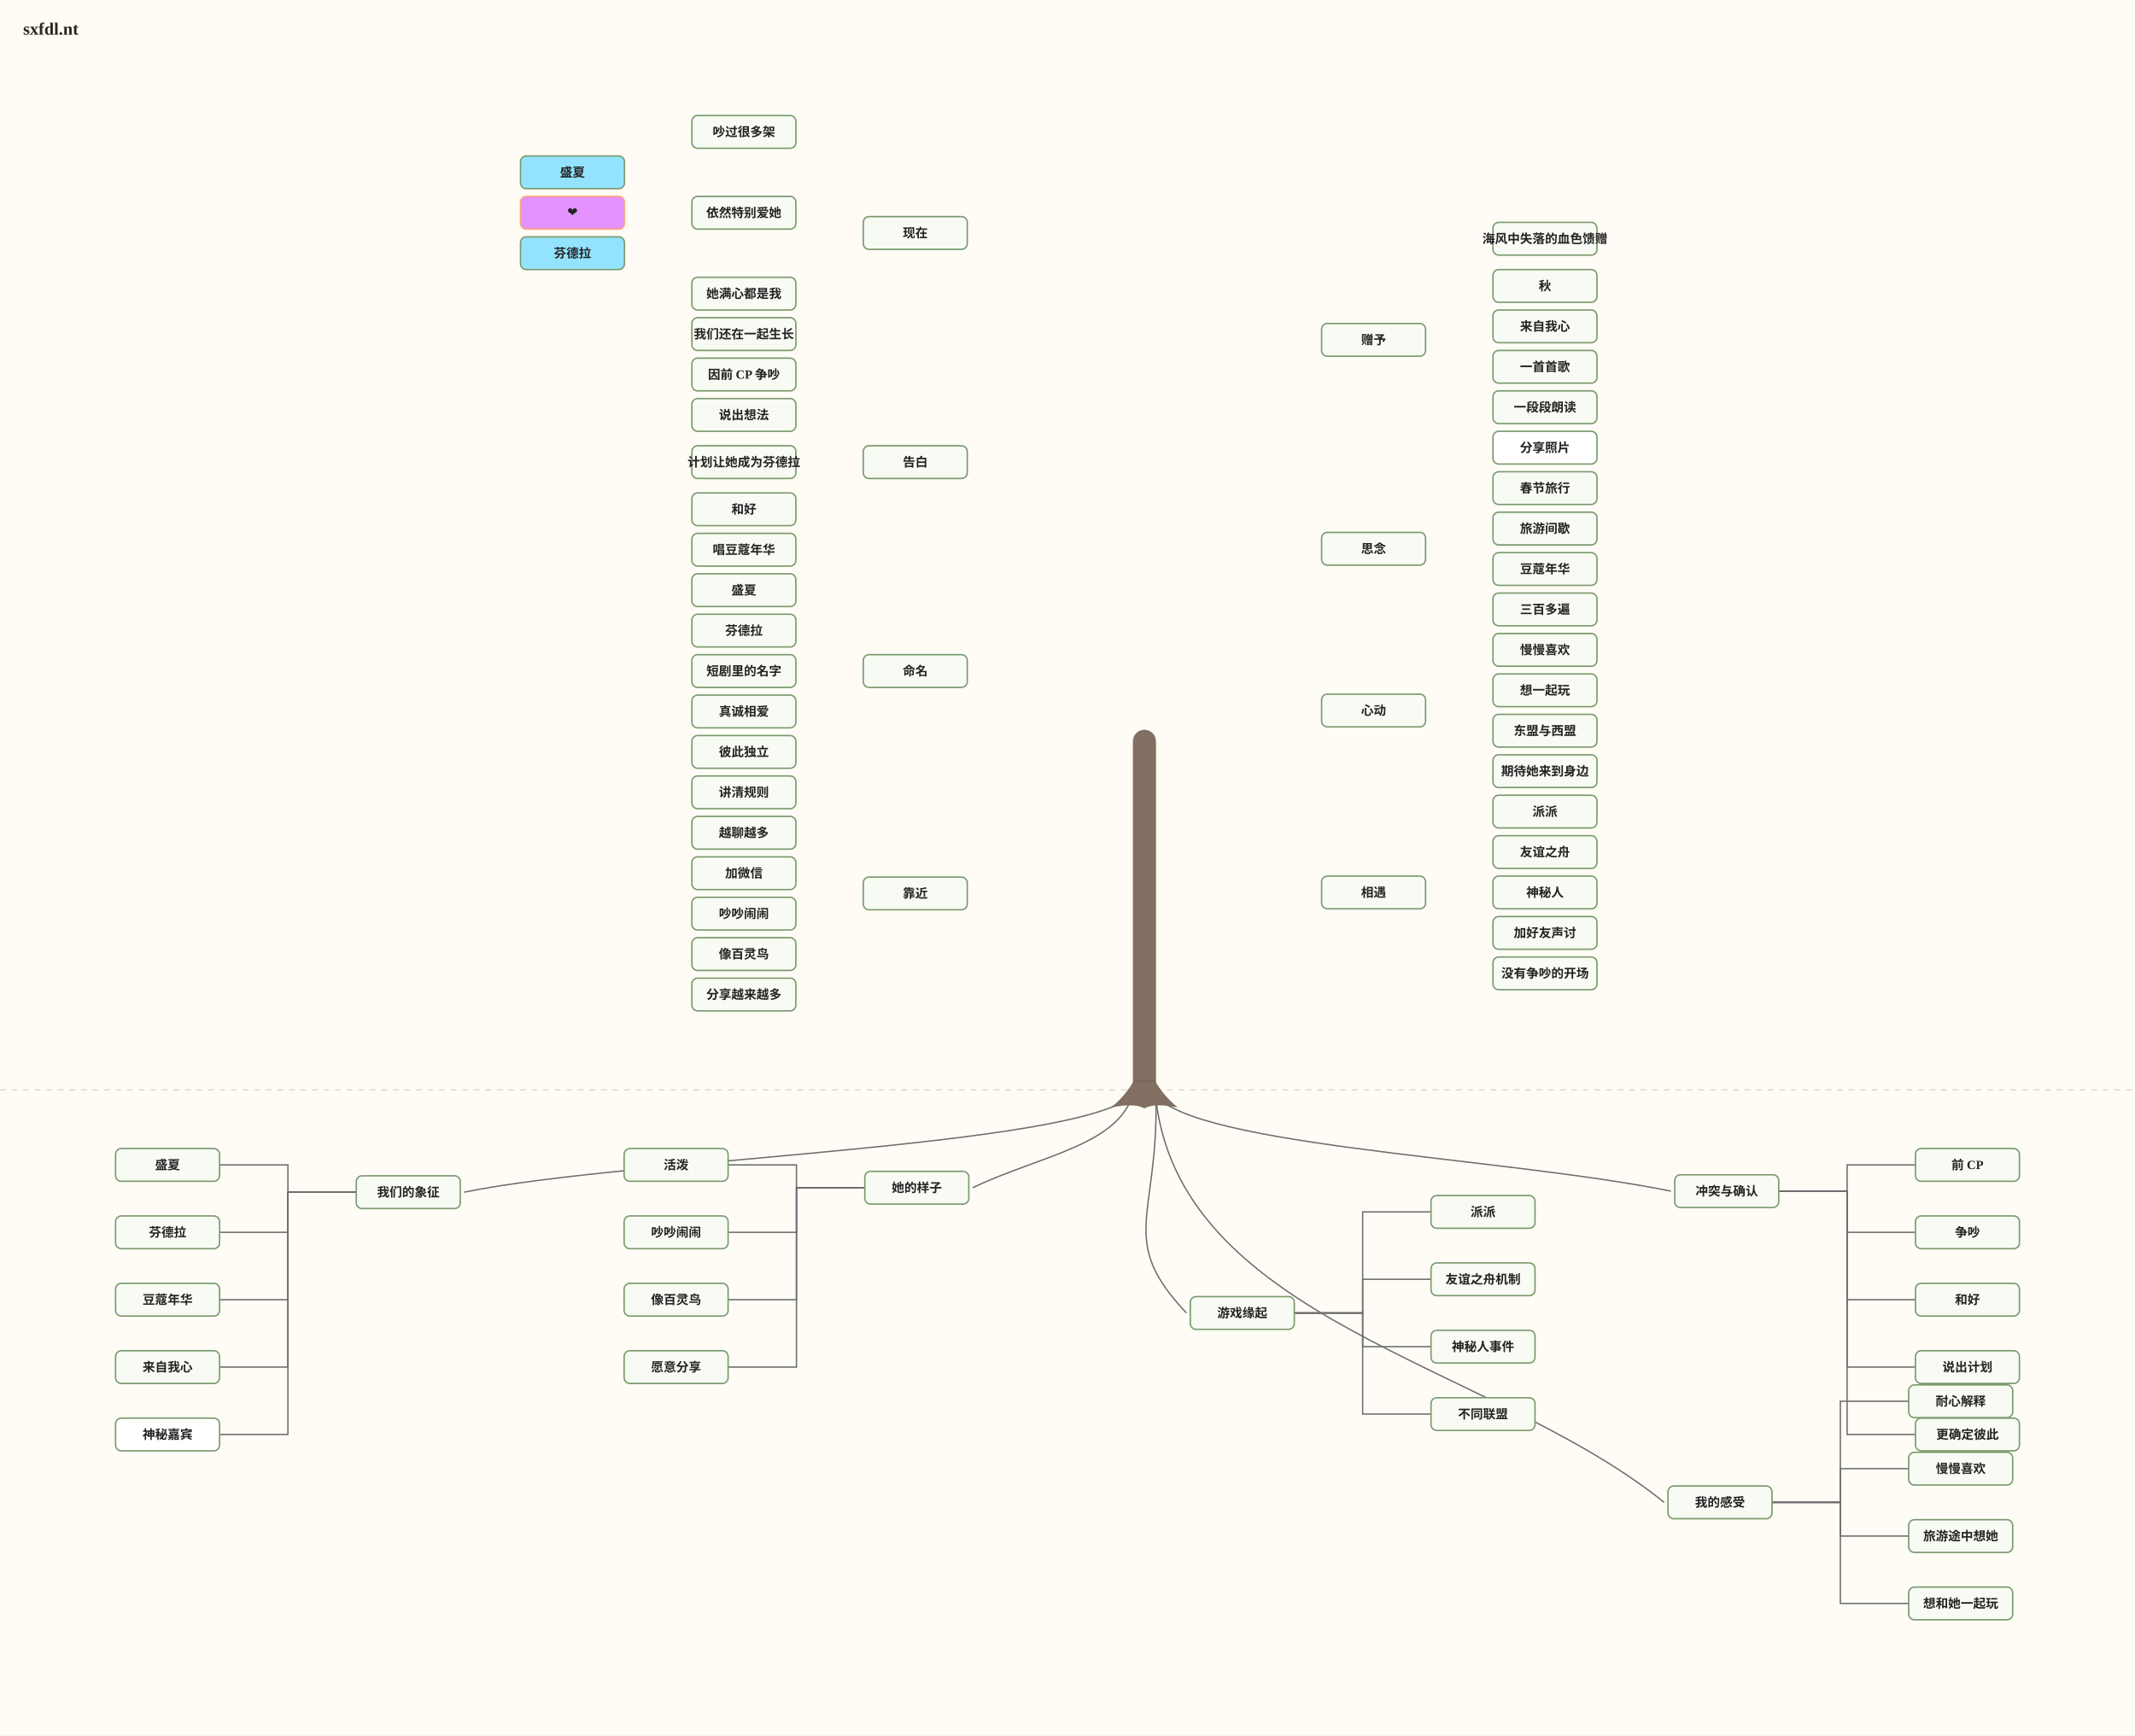
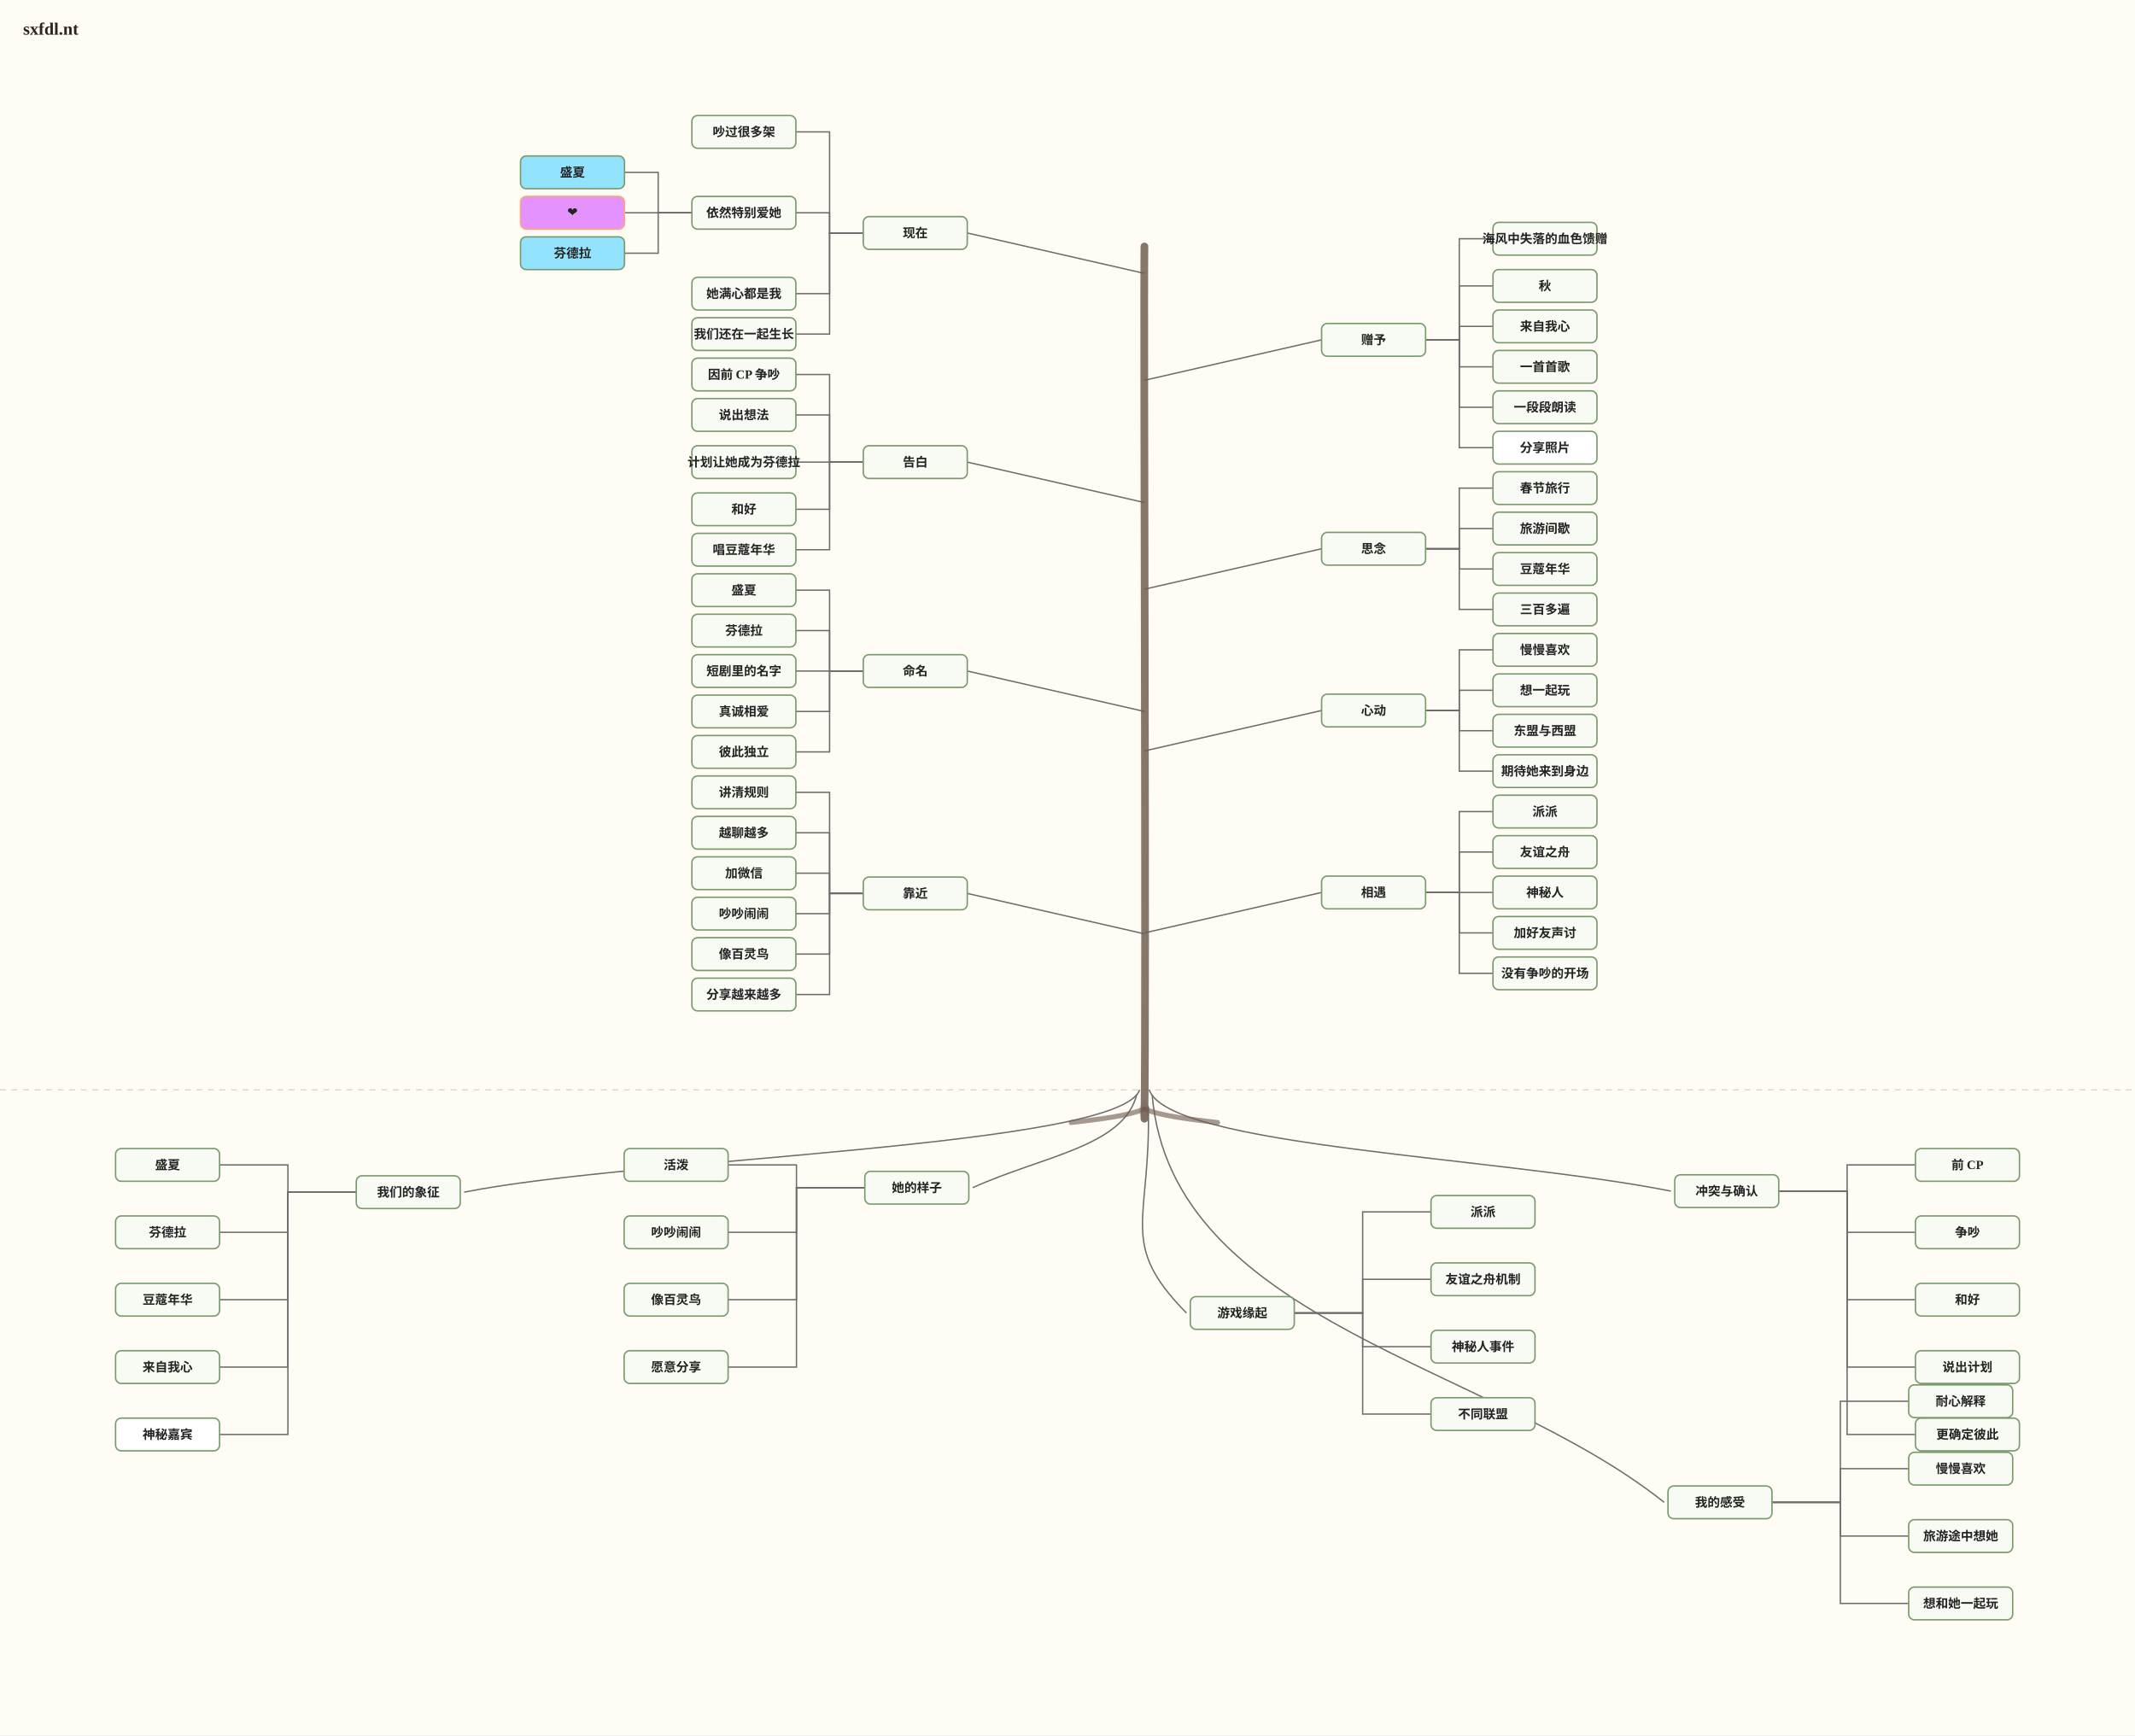
<svg xmlns="http://www.w3.org/2000/svg" viewBox="-738.6 -742 2217.4 1802.5" width="2217.4" height="1802.5">
  <rect x="-738.6" y="-742" width="2217.4" height="1802.5" fill="#fffcf6" />
  <text x="-714.6" y="-706" font-size="18" font-weight="700" fill="#2f241b">sxfdl.nt</text>
  <line x1="-738.6" y1="390" x2="1478.8" y2="390" stroke="#d8cab7" stroke-dasharray="6 6" />
-   <path d="M 462 398 C 464.532 523.326, 421.652 545.705, 493.652 621.796" fill="none" stroke="#6d6d6d" stroke-width="1.4" />
+   <path d="M 450 227 L 634 185" fill="none" stroke="#6d6d6d" stroke-width="1.4" />
+   <path d="M 742 185 L 777 185 L 777 101 L 812 101" fill="none" stroke="#6d6d6d" stroke-width="1.4" />
+   <path d="M 742 185 L 777 185 L 777 143 L 812 143" fill="none" stroke="#6d6d6d" stroke-width="1.4" />
+   <path d="M 742 185 L 777 185 L 777 185 L 812 185" fill="none" stroke="#6d6d6d" stroke-width="1.4" />
+   <path d="M 742 185 L 777 185 L 777 227 L 812 227" fill="none" stroke="#6d6d6d" stroke-width="1.4" />
+   <path d="M 742 185 L 777 185 L 777 269 L 812 269" fill="none" stroke="#6d6d6d" stroke-width="1.4" />
+   <path d="M 450 228 L 266 186" fill="none" stroke="#6d6d6d" stroke-width="1.4" />
+   <path d="M 158 186 L 123 186 L 123 81 L 88 81" fill="none" stroke="#6d6d6d" stroke-width="1.4" />
+   <path d="M 158 186 L 123 186 L 123 123 L 88 123" fill="none" stroke="#6d6d6d" stroke-width="1.4" />
+   <path d="M 158 186 L 123 186 L 123 165 L 88 165" fill="none" stroke="#6d6d6d" stroke-width="1.4" />
+   <path d="M 158 186 L 123 186 L 123 207 L 88 207" fill="none" stroke="#6d6d6d" stroke-width="1.4" />
+   <path d="M 158 186 L 123 186 L 123 249 L 88 249" fill="none" stroke="#6d6d6d" stroke-width="1.4" />
+   <path d="M 158 186 L 123 186 L 123 291 L 88 291" fill="none" stroke="#6d6d6d" stroke-width="1.4" />
+   <path d="M 450 38 L 634 -4" fill="none" stroke="#6d6d6d" stroke-width="1.4" />
+   <path d="M 742 -4 L 777 -4 L 777 -67 L 812 -67" fill="none" stroke="#6d6d6d" stroke-width="1.4" />
+   <path d="M 742 -4 L 777 -4 L 777 -25 L 812 -25" fill="none" stroke="#6d6d6d" stroke-width="1.4" />
+   <path d="M 742 -4 L 777 -4 L 777 17 L 812 17" fill="none" stroke="#6d6d6d" stroke-width="1.4" />
+   <path d="M 742 -4 L 777 -4 L 777 59 L 812 59" fill="none" stroke="#6d6d6d" stroke-width="1.4" />
+   <path d="M 450 -3 L 266 -45" fill="none" stroke="#6d6d6d" stroke-width="1.4" />
+   <path d="M 158 -45 L 123 -45 L 123 -129 L 88 -129" fill="none" stroke="#6d6d6d" stroke-width="1.4" />
+   <path d="M 158 -45 L 123 -45 L 123 -87 L 88 -87" fill="none" stroke="#6d6d6d" stroke-width="1.4" />
+   <path d="M 158 -45 L 123 -45 L 123 -45 L 88 -45" fill="none" stroke="#6d6d6d" stroke-width="1.4" />
+   <path d="M 158 -45 L 123 -45 L 123 -3 L 88 -3" fill="none" stroke="#6d6d6d" stroke-width="1.4" />
+   <path d="M 158 -45 L 123 -45 L 123 39 L 88 39" fill="none" stroke="#6d6d6d" stroke-width="1.4" />
+   <path d="M 450 -130 L 634 -172" fill="none" stroke="#6d6d6d" stroke-width="1.4" />
+   <path d="M 742 -172 L 777 -172 L 777 -235 L 812 -235" fill="none" stroke="#6d6d6d" stroke-width="1.4" />
+   <path d="M 742 -172 L 777 -172 L 777 -193 L 812 -193" fill="none" stroke="#6d6d6d" stroke-width="1.4" />
+   <path d="M 742 -172 L 777 -172 L 777 -151 L 812 -151" fill="none" stroke="#6d6d6d" stroke-width="1.4" />
+   <path d="M 742 -172 L 777 -172 L 777 -109 L 812 -109" fill="none" stroke="#6d6d6d" stroke-width="1.4" />
+   <path d="M 450 -220 L 266 -262" fill="none" stroke="#6d6d6d" stroke-width="1.4" />
+   <path d="M 158 -262 L 123 -262 L 123 -353 L 88 -353" fill="none" stroke="#6d6d6d" stroke-width="1.4" />
+   <path d="M 158 -262 L 123 -262 L 123 -311 L 88 -311" fill="none" stroke="#6d6d6d" stroke-width="1.4" />
+   <path d="M 158 -262 L 123 -262 L 123 -262 L 88 -262" fill="none" stroke="#6d6d6d" stroke-width="1.4" />
+   <path d="M 158 -262 L 123 -262 L 123 -213 L 88 -213" fill="none" stroke="#6d6d6d" stroke-width="1.4" />
+   <path d="M 158 -262 L 123 -262 L 123 -171 L 88 -171" fill="none" stroke="#6d6d6d" stroke-width="1.4" />
+   <path d="M 450 -347 L 634 -389" fill="none" stroke="#6d6d6d" stroke-width="1.4" />
+   <path d="M 742 -389 L 777 -389 L 777 -494 L 812 -494" fill="none" stroke="#6d6d6d" stroke-width="1.4" />
+   <path d="M 742 -389 L 777 -389 L 777 -445 L 812 -445" fill="none" stroke="#6d6d6d" stroke-width="1.4" />
+   <path d="M 742 -389 L 777 -389 L 777 -403 L 812 -403" fill="none" stroke="#6d6d6d" stroke-width="1.4" />
+   <path d="M 742 -389 L 777 -389 L 777 -361 L 812 -361" fill="none" stroke="#6d6d6d" stroke-width="1.4" />
+   <path d="M 742 -389 L 777 -389 L 777 -319 L 812 -319" fill="none" stroke="#6d6d6d" stroke-width="1.4" />
+   <path d="M 450 -458 L 266 -500" fill="none" stroke="#6d6d6d" stroke-width="1.4" />
+   <path d="M 158 -500 L 123 -500 L 123 -605 L 88 -605" fill="none" stroke="#6d6d6d" stroke-width="1.4" />
+   <path d="M 158 -500 L 123 -500 L 123 -521 L 88 -521" fill="none" stroke="#6d6d6d" stroke-width="1.4" />
+   <path d="M 158 -500 L 123 -500 L 123 -437 L 88 -437" fill="none" stroke="#6d6d6d" stroke-width="1.4" />
+   <path d="M 158 -500 L 123 -500 L 123 -395 L 88 -395" fill="none" stroke="#6d6d6d" stroke-width="1.4" />
+   <path d="M 454 407 C 457.172 527.286, 421.652 548.765, 493.652 621.796" fill="none" stroke="#6d6d6d" stroke-width="1.4" />
  <path d="M 605.652 621.796 L 676.652 621.796 L 676.652 516.796 L 747.652 516.796" fill="none" stroke="#6d6d6d" stroke-width="1.4" />
  <path d="M 605.652 621.796 L 676.652 621.796 L 676.652 586.796 L 747.652 586.796" fill="none" stroke="#6d6d6d" stroke-width="1.4" />
  <path d="M 605.652 621.796 L 676.652 621.796 L 676.652 656.796 L 747.652 656.796" fill="none" stroke="#6d6d6d" stroke-width="1.4" />
  <path d="M 605.652 621.796 L 676.652 621.796 L 676.652 726.796 L 747.652 726.796" fill="none" stroke="#6d6d6d" stroke-width="1.4" />
-   <path d="M 439 391 C 425.609 447.383, 343.614 457.452, 271.614 491.684" fill="none" stroke="#6d6d6d" stroke-width="1.4" />
+   <path d="M 442 395 C 428.369 449.143, 343.614 458.812, 271.614 491.684" fill="none" stroke="#6d6d6d" stroke-width="1.4" />
  <path d="M 159.614 491.684 L 88.614 491.684 L 88.614 468 L 17.614 468" fill="none" stroke="#6d6d6d" stroke-width="1.4" />
  <path d="M 159.614 491.684 L 88.614 491.684 L 88.614 538 L 17.614 538" fill="none" stroke="#6d6d6d" stroke-width="1.4" />
  <path d="M 159.614 491.684 L 88.614 491.684 L 88.614 608 L 17.614 608" fill="none" stroke="#6d6d6d" stroke-width="1.4" />
  <path d="M 159.614 491.684 L 88.614 491.684 L 88.614 678 L 17.614 678" fill="none" stroke="#6d6d6d" stroke-width="1.4" />
-   <path d="M 461 391 C 481 630.397, 809.773 673.147, 989.773 818.495" fill="none" stroke="#6d6d6d" stroke-width="1.4" />
+   <path d="M 458 395 C 478 632.157, 809.773 674.507, 989.773 818.495" fill="none" stroke="#6d6d6d" stroke-width="1.4" />
  <path d="M 1101.773 818.495 L 1172.773 818.495 L 1172.773 713.495 L 1243.773 713.495" fill="none" stroke="#6d6d6d" stroke-width="1.4" />
  <path d="M 1101.773 818.495 L 1172.773 818.495 L 1172.773 783.495 L 1243.773 783.495" fill="none" stroke="#6d6d6d" stroke-width="1.4" />
  <path d="M 1101.773 818.495 L 1172.773 818.495 L 1172.773 853.495 L 1243.773 853.495" fill="none" stroke="#6d6d6d" stroke-width="1.4" />
  <path d="M 1101.773 818.495 L 1172.773 818.495 L 1172.773 923.495 L 1243.773 923.495" fill="none" stroke="#6d6d6d" stroke-width="1.4" />
-   <path d="M 443 388 C 423 448.664, -76.565 459.497, -256.565 496.328" fill="none" stroke="#6d6d6d" stroke-width="1.4" />
+   <path d="M 445 390 C 425 449.544, -76.565 460.177, -256.565 496.328" fill="none" stroke="#6d6d6d" stroke-width="1.4" />
  <path d="M -368.565 496.328 L -439.565 496.328 L -439.565 468 L -510.565 468" fill="none" stroke="#6d6d6d" stroke-width="1.4" />
  <path d="M -368.565 496.328 L -439.565 496.328 L -439.565 538 L -510.565 538" fill="none" stroke="#6d6d6d" stroke-width="1.4" />
  <path d="M -368.565 496.328 L -439.565 496.328 L -439.565 608 L -510.565 608" fill="none" stroke="#6d6d6d" stroke-width="1.4" />
  <path d="M -368.565 496.328 L -439.565 496.328 L -439.565 678 L -510.565 678" fill="none" stroke="#6d6d6d" stroke-width="1.4" />
-   <path d="M 457 388 C 477 448.049, 816.793 458.772, 996.793 495.231" fill="none" stroke="#6d6d6d" stroke-width="1.4" />
+   <path d="M 455 390 C 475 448.929, 816.793 459.452, 996.793 495.231" fill="none" stroke="#6d6d6d" stroke-width="1.4" />
  <path d="M 1108.793 495.231 L 1179.793 495.231 L 1179.793 468 L 1250.793 468" fill="none" stroke="#6d6d6d" stroke-width="1.4" />
  <path d="M 1108.793 495.231 L 1179.793 495.231 L 1179.793 538 L 1250.793 538" fill="none" stroke="#6d6d6d" stroke-width="1.4" />
  <path d="M 1108.793 495.231 L 1179.793 495.231 L 1179.793 608 L 1250.793 608" fill="none" stroke="#6d6d6d" stroke-width="1.4" />
  <path d="M 1108.793 495.231 L 1179.793 495.231 L 1179.793 678 L 1250.793 678" fill="none" stroke="#6d6d6d" stroke-width="1.4" />
  <path d="M 1108.793 495.231 L 1179.793 495.231 L 1179.793 748 L 1250.793 748" fill="none" stroke="#6d6d6d" stroke-width="1.4" />
  <path d="M -368.565 496.328 L -439.565 496.328 L -439.565 748 L -510.565 748" fill="none" stroke="#6d6d6d" stroke-width="1.4" />
-   <rect x="438" y="16" width="24" height="386" rx="12" fill="#826f62" />
-   <path d="M 439 381 C 434 390, 426 400, 416 408 C 432 405, 442 405, 450 409 C 458 405, 468 405, 484 408 C 474 400, 466 390, 461 381 Z" fill="#826f62" stroke="rgba(47, 36, 27, 0.24)" stroke-width="0.9" />
+   <path d="M 742 -389 L 777 -389 L 777 -277 L 812 -277" fill="none" stroke="#6d6d6d" stroke-width="1.4" />
+   <path d="M -20 -521 L -55 -521 L -55 -563 L -90 -563" fill="none" stroke="#6d6d6d" stroke-width="1.4" />
+   <path d="M -20 -521 L -55 -521 L -55 -521 L -90 -521" fill="none" stroke="#6d6d6d" stroke-width="1.4" />
+   <path d="M -20 -521 L -55 -521 L -55 -479 L -90 -479" fill="none" stroke="#6d6d6d" stroke-width="1.4" />
+   <path d="M 450 -486 C 449 -412, 452 292, 450 420" fill="none" stroke="#705e51" stroke-width="8" stroke-linecap="round" opacity="0.84" />
+   <path d="M 450 410 C 432 417, 408 420, 374 424" fill="none" stroke="#705e51" stroke-width="5.2" stroke-linecap="round" opacity="0.62" />
+   <path d="M 450 410 C 468 417, 492 420, 526 424" fill="none" stroke="#705e51" stroke-width="5.2" stroke-linecap="round" opacity="0.62" />
+   <path d="M 450 399 C 444 408, 442 415, 450 424 C 458 415, 456 408, 450 399" fill="rgba(112, 94, 81, 0.28)" stroke="none" />
  <g transform="translate(688 185)">
    <rect x="-54" y="-17" width="108" height="34" rx="6" fill="#f8fbf4" stroke="#7a9a6d" stroke-width="1.5" />
    <text text-anchor="middle" dominant-baseline="middle" font-size="13" font-weight="700" fill="#232323">相遇</text>
  </g>
  <g transform="translate(866 101)">
    <rect x="-54" y="-17" width="108" height="34" rx="6" fill="#f8fbf4" stroke="#7a9a6d" stroke-width="1.5" />
    <text text-anchor="middle" dominant-baseline="middle" font-size="13" font-weight="700" fill="#232323">派派</text>
  </g>
  <g transform="translate(866 143)">
    <rect x="-54" y="-17" width="108" height="34" rx="6" fill="#f8fbf4" stroke="#7a9a6d" stroke-width="1.5" />
    <text text-anchor="middle" dominant-baseline="middle" font-size="13" font-weight="700" fill="#232323">友谊之舟</text>
  </g>
  <g transform="translate(866 185)">
    <rect x="-54" y="-17" width="108" height="34" rx="6" fill="#f8fbf4" stroke="#7a9a6d" stroke-width="1.5" />
    <text text-anchor="middle" dominant-baseline="middle" font-size="13" font-weight="700" fill="#232323">神秘人</text>
  </g>
  <g transform="translate(866 227)">
    <rect x="-54" y="-17" width="108" height="34" rx="6" fill="#f8fbf4" stroke="#7a9a6d" stroke-width="1.5" />
    <text text-anchor="middle" dominant-baseline="middle" font-size="13" font-weight="700" fill="#232323">加好友声讨</text>
  </g>
  <g transform="translate(866 269)">
    <rect x="-54" y="-17" width="108" height="34" rx="6" fill="#f8fbf4" stroke="#7a9a6d" stroke-width="1.5" />
    <text text-anchor="middle" dominant-baseline="middle" font-size="13" font-weight="700" fill="#232323">没有争吵的开场</text>
  </g>
  <g transform="translate(212 186)">
    <rect x="-54" y="-17" width="108" height="34" rx="6" fill="#f8fbf4" stroke="#7a9a6d" stroke-width="1.5" />
    <text text-anchor="middle" dominant-baseline="middle" font-size="13" font-weight="700" fill="#232323">靠近</text>
  </g>
  <g transform="translate(34 81)">
    <rect x="-54" y="-17" width="108" height="34" rx="6" fill="#f8fbf4" stroke="#7a9a6d" stroke-width="1.5" />
    <text text-anchor="middle" dominant-baseline="middle" font-size="13" font-weight="700" fill="#232323">讲清规则</text>
  </g>
  <g transform="translate(34 123)">
    <rect x="-54" y="-17" width="108" height="34" rx="6" fill="#f8fbf4" stroke="#7a9a6d" stroke-width="1.5" />
    <text text-anchor="middle" dominant-baseline="middle" font-size="13" font-weight="700" fill="#232323">越聊越多</text>
  </g>
  <g transform="translate(34 165)">
    <rect x="-54" y="-17" width="108" height="34" rx="6" fill="#f8fbf4" stroke="#7a9a6d" stroke-width="1.5" />
    <text text-anchor="middle" dominant-baseline="middle" font-size="13" font-weight="700" fill="#232323">加微信</text>
  </g>
  <g transform="translate(34 207)">
    <rect x="-54" y="-17" width="108" height="34" rx="6" fill="#f8fbf4" stroke="#7a9a6d" stroke-width="1.5" />
    <text text-anchor="middle" dominant-baseline="middle" font-size="13" font-weight="700" fill="#232323">吵吵闹闹</text>
  </g>
  <g transform="translate(34 249)">
    <rect x="-54" y="-17" width="108" height="34" rx="6" fill="#f8fbf4" stroke="#7a9a6d" stroke-width="1.5" />
    <text text-anchor="middle" dominant-baseline="middle" font-size="13" font-weight="700" fill="#232323">像百灵鸟</text>
  </g>
  <g transform="translate(34 291)">
    <rect x="-54" y="-17" width="108" height="34" rx="6" fill="#f8fbf4" stroke="#7a9a6d" stroke-width="1.5" />
    <text text-anchor="middle" dominant-baseline="middle" font-size="13" font-weight="700" fill="#232323">分享越来越多</text>
  </g>
  <g transform="translate(688 -4)">
    <rect x="-54" y="-17" width="108" height="34" rx="6" fill="#f8fbf4" stroke="#7a9a6d" stroke-width="1.5" />
    <text text-anchor="middle" dominant-baseline="middle" font-size="13" font-weight="700" fill="#232323">心动</text>
  </g>
  <g transform="translate(866 -67)">
    <rect x="-54" y="-17" width="108" height="34" rx="6" fill="#f8fbf4" stroke="#7a9a6d" stroke-width="1.5" />
    <text text-anchor="middle" dominant-baseline="middle" font-size="13" font-weight="700" fill="#232323">慢慢喜欢</text>
  </g>
  <g transform="translate(866 -25)">
    <rect x="-54" y="-17" width="108" height="34" rx="6" fill="#f8fbf4" stroke="#7a9a6d" stroke-width="1.5" />
    <text text-anchor="middle" dominant-baseline="middle" font-size="13" font-weight="700" fill="#232323">想一起玩</text>
  </g>
  <g transform="translate(866 17)">
    <rect x="-54" y="-17" width="108" height="34" rx="6" fill="#f8fbf4" stroke="#7a9a6d" stroke-width="1.5" />
    <text text-anchor="middle" dominant-baseline="middle" font-size="13" font-weight="700" fill="#232323">东盟与西盟</text>
  </g>
  <g transform="translate(866 59)">
    <rect x="-54" y="-17" width="108" height="34" rx="6" fill="#f8fbf4" stroke="#7a9a6d" stroke-width="1.5" />
    <text text-anchor="middle" dominant-baseline="middle" font-size="13" font-weight="700" fill="#232323">期待她来到身边</text>
  </g>
  <g transform="translate(212 -45)">
    <rect x="-54" y="-17" width="108" height="34" rx="6" fill="#f8fbf4" stroke="#7a9a6d" stroke-width="1.5" />
    <text text-anchor="middle" dominant-baseline="middle" font-size="13" font-weight="700" fill="#232323">命名</text>
  </g>
  <g transform="translate(34 -129)">
    <rect x="-54" y="-17" width="108" height="34" rx="6" fill="#f8fbf4" stroke="#7a9a6d" stroke-width="1.5" />
    <text text-anchor="middle" dominant-baseline="middle" font-size="13" font-weight="700" fill="#232323">盛夏</text>
  </g>
  <g transform="translate(34 -87)">
    <rect x="-54" y="-17" width="108" height="34" rx="6" fill="#f8fbf4" stroke="#7a9a6d" stroke-width="1.5" />
    <text text-anchor="middle" dominant-baseline="middle" font-size="13" font-weight="700" fill="#232323">芬德拉</text>
  </g>
  <g transform="translate(34 -45)">
    <rect x="-54" y="-17" width="108" height="34" rx="6" fill="#f8fbf4" stroke="#7a9a6d" stroke-width="1.5" />
    <text text-anchor="middle" dominant-baseline="middle" font-size="13" font-weight="700" fill="#232323">短剧里的名字</text>
  </g>
  <g transform="translate(34 -3)">
    <rect x="-54" y="-17" width="108" height="34" rx="6" fill="#f8fbf4" stroke="#7a9a6d" stroke-width="1.5" />
    <text text-anchor="middle" dominant-baseline="middle" font-size="13" font-weight="700" fill="#232323">真诚相爱</text>
  </g>
  <g transform="translate(34 39)">
    <rect x="-54" y="-17" width="108" height="34" rx="6" fill="#f8fbf4" stroke="#7a9a6d" stroke-width="1.5" />
    <text text-anchor="middle" dominant-baseline="middle" font-size="13" font-weight="700" fill="#232323">彼此独立</text>
  </g>
  <g transform="translate(688 -172)">
    <rect x="-54" y="-17" width="108" height="34" rx="6" fill="#f8fbf4" stroke="#7a9a6d" stroke-width="1.5" />
    <text text-anchor="middle" dominant-baseline="middle" font-size="13" font-weight="700" fill="#232323">思念</text>
  </g>
  <g transform="translate(866 -235)">
    <rect x="-54" y="-17" width="108" height="34" rx="6" fill="#f8fbf4" stroke="#7a9a6d" stroke-width="1.5" />
    <text text-anchor="middle" dominant-baseline="middle" font-size="13" font-weight="700" fill="#232323">春节旅行</text>
  </g>
  <g transform="translate(866 -193)">
    <rect x="-54" y="-17" width="108" height="34" rx="6" fill="#f8fbf4" stroke="#7a9a6d" stroke-width="1.5" />
    <text text-anchor="middle" dominant-baseline="middle" font-size="13" font-weight="700" fill="#232323">旅游间歇</text>
  </g>
  <g transform="translate(866 -151)">
    <rect x="-54" y="-17" width="108" height="34" rx="6" fill="#f8fbf4" stroke="#7a9a6d" stroke-width="1.5" />
    <text text-anchor="middle" dominant-baseline="middle" font-size="13" font-weight="700" fill="#232323">豆蔻年华</text>
  </g>
  <g transform="translate(866 -109)">
    <rect x="-54" y="-17" width="108" height="34" rx="6" fill="#f8fbf4" stroke="#7a9a6d" stroke-width="1.5" />
    <text text-anchor="middle" dominant-baseline="middle" font-size="13" font-weight="700" fill="#232323">三百多遍</text>
  </g>
  <g transform="translate(212 -262)">
    <rect x="-54" y="-17" width="108" height="34" rx="6" fill="#f8fbf4" stroke="#7a9a6d" stroke-width="1.5" />
    <text text-anchor="middle" dominant-baseline="middle" font-size="13" font-weight="700" fill="#232323">告白</text>
  </g>
  <g transform="translate(34 -353)">
    <rect x="-54" y="-17" width="108" height="34" rx="6" fill="#f8fbf4" stroke="#7a9a6d" stroke-width="1.5" />
    <text text-anchor="middle" dominant-baseline="middle" font-size="13" font-weight="700" fill="#232323">因前 CP 争吵</text>
  </g>
  <g transform="translate(34 -311)">
    <rect x="-54" y="-17" width="108" height="34" rx="6" fill="#f8fbf4" stroke="#7a9a6d" stroke-width="1.5" />
    <text text-anchor="middle" dominant-baseline="middle" font-size="13" font-weight="700" fill="#232323">说出想法</text>
  </g>
  <g transform="translate(34 -262)">
    <rect x="-54" y="-17" width="108" height="34" rx="6" fill="#f8fbf4" stroke="#7a9a6d" stroke-width="1.5" />
    <text text-anchor="middle" dominant-baseline="middle" font-size="13" font-weight="700" fill="#232323">计划让她成为芬德拉</text>
  </g>
  <g transform="translate(34 -213)">
    <rect x="-54" y="-17" width="108" height="34" rx="6" fill="#f8fbf4" stroke="#7a9a6d" stroke-width="1.5" />
    <text text-anchor="middle" dominant-baseline="middle" font-size="13" font-weight="700" fill="#232323">和好</text>
  </g>
  <g transform="translate(34 -171)">
    <rect x="-54" y="-17" width="108" height="34" rx="6" fill="#f8fbf4" stroke="#7a9a6d" stroke-width="1.5" />
    <text text-anchor="middle" dominant-baseline="middle" font-size="13" font-weight="700" fill="#232323">唱豆蔻年华</text>
  </g>
  <g transform="translate(688 -389)">
    <rect x="-54" y="-17" width="108" height="34" rx="6" fill="#f8fbf4" stroke="#7a9a6d" stroke-width="1.5" />
    <text text-anchor="middle" dominant-baseline="middle" font-size="13" font-weight="700" fill="#232323">赠予</text>
  </g>
  <g transform="translate(866 -494)">
    <rect x="-54" y="-17" width="108" height="34" rx="6" fill="#f8fbf4" stroke="#7a9a6d" stroke-width="1.5" />
    <text text-anchor="middle" dominant-baseline="middle" font-size="13" font-weight="700" fill="#232323">海风中失落的血色馈赠</text>
  </g>
  <g transform="translate(866 -445)">
    <rect x="-54" y="-17" width="108" height="34" rx="6" fill="#f8fbf4" stroke="#7a9a6d" stroke-width="1.5" />
    <text text-anchor="middle" dominant-baseline="middle" font-size="13" font-weight="700" fill="#232323">秋</text>
  </g>
  <g transform="translate(866 -403)">
    <rect x="-54" y="-17" width="108" height="34" rx="6" fill="#f8fbf4" stroke="#7a9a6d" stroke-width="1.5" />
    <text text-anchor="middle" dominant-baseline="middle" font-size="13" font-weight="700" fill="#232323">来自我心</text>
  </g>
  <g transform="translate(866 -361)">
    <rect x="-54" y="-17" width="108" height="34" rx="6" fill="#f8fbf4" stroke="#7a9a6d" stroke-width="1.5" />
    <text text-anchor="middle" dominant-baseline="middle" font-size="13" font-weight="700" fill="#232323">一首首歌</text>
  </g>
  <g transform="translate(866 -319)">
    <rect x="-54" y="-17" width="108" height="34" rx="6" fill="#f8fbf4" stroke="#7a9a6d" stroke-width="1.5" />
    <text text-anchor="middle" dominant-baseline="middle" font-size="13" font-weight="700" fill="#232323">一段段朗读</text>
  </g>
  <g transform="translate(212 -500)">
    <rect x="-54" y="-17" width="108" height="34" rx="6" fill="#f8fbf4" stroke="#7a9a6d" stroke-width="1.5" />
    <text text-anchor="middle" dominant-baseline="middle" font-size="13" font-weight="700" fill="#232323">现在</text>
  </g>
  <g transform="translate(34 -605)">
    <rect x="-54" y="-17" width="108" height="34" rx="6" fill="#f8fbf4" stroke="#7a9a6d" stroke-width="1.5" />
    <text text-anchor="middle" dominant-baseline="middle" font-size="13" font-weight="700" fill="#232323">吵过很多架</text>
  </g>
  <g transform="translate(34 -521)">
    <rect x="-54" y="-17" width="108" height="34" rx="6" fill="#f8fbf4" stroke="#7a9a6d" stroke-width="1.5" />
    <text text-anchor="middle" dominant-baseline="middle" font-size="13" font-weight="700" fill="#232323">依然特别爱她</text>
  </g>
  <g transform="translate(34 -437)">
    <rect x="-54" y="-17" width="108" height="34" rx="6" fill="#f8fbf4" stroke="#7a9a6d" stroke-width="1.5" />
    <text text-anchor="middle" dominant-baseline="middle" font-size="13" font-weight="700" fill="#232323">她满心都是我</text>
  </g>
  <g transform="translate(34 -395)">
    <rect x="-54" y="-17" width="108" height="34" rx="6" fill="#f8fbf4" stroke="#7a9a6d" stroke-width="1.5" />
    <text text-anchor="middle" dominant-baseline="middle" font-size="13" font-weight="700" fill="#232323">我们还在一起生长</text>
  </g>
  <g transform="translate(551.6516 621.796)">
    <rect x="-54" y="-17" width="108" height="34" rx="6" fill="#f8fbf4" stroke="#7a9a6d" stroke-width="1.5" />
    <text text-anchor="middle" dominant-baseline="middle" font-size="13" font-weight="700" fill="#232323">游戏缘起</text>
  </g>
  <g transform="translate(801.6516 516.796)">
    <rect x="-54" y="-17" width="108" height="34" rx="6" fill="#f8fbf4" stroke="#7a9a6d" stroke-width="1.5" />
    <text text-anchor="middle" dominant-baseline="middle" font-size="13" font-weight="700" fill="#232323">派派</text>
  </g>
  <g transform="translate(801.6516 586.796)">
    <rect x="-54" y="-17" width="108" height="34" rx="6" fill="#f8fbf4" stroke="#7a9a6d" stroke-width="1.5" />
    <text text-anchor="middle" dominant-baseline="middle" font-size="13" font-weight="700" fill="#232323">友谊之舟机制</text>
  </g>
  <g transform="translate(801.6516 656.796)">
    <rect x="-54" y="-17" width="108" height="34" rx="6" fill="#f8fbf4" stroke="#7a9a6d" stroke-width="1.5" />
    <text text-anchor="middle" dominant-baseline="middle" font-size="13" font-weight="700" fill="#232323">神秘人事件</text>
  </g>
  <g transform="translate(801.6516 726.796)">
    <rect x="-54" y="-17" width="108" height="34" rx="6" fill="#f8fbf4" stroke="#7a9a6d" stroke-width="1.5" />
    <text text-anchor="middle" dominant-baseline="middle" font-size="13" font-weight="700" fill="#232323">不同联盟</text>
  </g>
  <g transform="translate(213.6136 491.6842)">
    <rect x="-54" y="-17" width="108" height="34" rx="6" fill="#f8fbf4" stroke="#7a9a6d" stroke-width="1.5" />
    <text text-anchor="middle" dominant-baseline="middle" font-size="13" font-weight="700" fill="#232323">她的样子</text>
  </g>
  <g transform="translate(-36.38636 468)">
    <rect x="-54" y="-17" width="108" height="34" rx="6" fill="#f8fbf4" stroke="#7a9a6d" stroke-width="1.5" />
    <text text-anchor="middle" dominant-baseline="middle" font-size="13" font-weight="700" fill="#232323">活泼</text>
  </g>
  <g transform="translate(-36.38636 538)">
    <rect x="-54" y="-17" width="108" height="34" rx="6" fill="#f8fbf4" stroke="#7a9a6d" stroke-width="1.5" />
    <text text-anchor="middle" dominant-baseline="middle" font-size="13" font-weight="700" fill="#232323">吵吵闹闹</text>
  </g>
  <g transform="translate(-36.38636 608)">
    <rect x="-54" y="-17" width="108" height="34" rx="6" fill="#f8fbf4" stroke="#7a9a6d" stroke-width="1.5" />
    <text text-anchor="middle" dominant-baseline="middle" font-size="13" font-weight="700" fill="#232323">像百灵鸟</text>
  </g>
  <g transform="translate(-36.38636 678)">
    <rect x="-54" y="-17" width="108" height="34" rx="6" fill="#f8fbf4" stroke="#7a9a6d" stroke-width="1.5" />
    <text text-anchor="middle" dominant-baseline="middle" font-size="13" font-weight="700" fill="#232323">愿意分享</text>
  </g>
  <g transform="translate(1047.773 818.4954)">
    <rect x="-54" y="-17" width="108" height="34" rx="6" fill="#f8fbf4" stroke="#7a9a6d" stroke-width="1.5" />
    <text text-anchor="middle" dominant-baseline="middle" font-size="13" font-weight="700" fill="#232323">我的感受</text>
  </g>
  <g transform="translate(1297.773 713.4954)">
    <rect x="-54" y="-17" width="108" height="34" rx="6" fill="#f8fbf4" stroke="#7a9a6d" stroke-width="1.5" />
    <text text-anchor="middle" dominant-baseline="middle" font-size="13" font-weight="700" fill="#232323">耐心解释</text>
  </g>
  <g transform="translate(1297.773 783.4954)">
    <rect x="-54" y="-17" width="108" height="34" rx="6" fill="#f8fbf4" stroke="#7a9a6d" stroke-width="1.5" />
    <text text-anchor="middle" dominant-baseline="middle" font-size="13" font-weight="700" fill="#232323">慢慢喜欢</text>
  </g>
  <g transform="translate(1297.773 853.4954)">
    <rect x="-54" y="-17" width="108" height="34" rx="6" fill="#f8fbf4" stroke="#7a9a6d" stroke-width="1.5" />
    <text text-anchor="middle" dominant-baseline="middle" font-size="13" font-weight="700" fill="#232323">旅游途中想她</text>
  </g>
  <g transform="translate(1297.773 923.4954)">
    <rect x="-54" y="-17" width="108" height="34" rx="6" fill="#f8fbf4" stroke="#7a9a6d" stroke-width="1.5" />
    <text text-anchor="middle" dominant-baseline="middle" font-size="13" font-weight="700" fill="#232323">想和她一起玩</text>
  </g>
  <g transform="translate(-314.5648 496.3282)">
    <rect x="-54" y="-17" width="108" height="34" rx="6" fill="#f8fbf4" stroke="#7a9a6d" stroke-width="1.5" />
    <text text-anchor="middle" dominant-baseline="middle" font-size="13" font-weight="700" fill="#232323">我们的象征</text>
  </g>
  <g transform="translate(-564.5648 468)">
    <rect x="-54" y="-17" width="108" height="34" rx="6" fill="#f8fbf4" stroke="#7a9a6d" stroke-width="1.5" />
    <text text-anchor="middle" dominant-baseline="middle" font-size="13" font-weight="700" fill="#232323">盛夏</text>
  </g>
  <g transform="translate(-564.5648 538)">
    <rect x="-54" y="-17" width="108" height="34" rx="6" fill="#f8fbf4" stroke="#7a9a6d" stroke-width="1.5" />
    <text text-anchor="middle" dominant-baseline="middle" font-size="13" font-weight="700" fill="#232323">芬德拉</text>
  </g>
  <g transform="translate(-564.5648 608)">
    <rect x="-54" y="-17" width="108" height="34" rx="6" fill="#f8fbf4" stroke="#7a9a6d" stroke-width="1.5" />
    <text text-anchor="middle" dominant-baseline="middle" font-size="13" font-weight="700" fill="#232323">豆蔻年华</text>
  </g>
  <g transform="translate(-564.5648 678)">
    <rect x="-54" y="-17" width="108" height="34" rx="6" fill="#f8fbf4" stroke="#7a9a6d" stroke-width="1.5" />
    <text text-anchor="middle" dominant-baseline="middle" font-size="13" font-weight="700" fill="#232323">来自我心</text>
  </g>
  <g transform="translate(1054.793 495.2308)">
    <rect x="-54" y="-17" width="108" height="34" rx="6" fill="#f8fbf4" stroke="#7a9a6d" stroke-width="1.5" />
    <text text-anchor="middle" dominant-baseline="middle" font-size="13" font-weight="700" fill="#232323">冲突与确认</text>
  </g>
  <g transform="translate(1304.793 468)">
    <rect x="-54" y="-17" width="108" height="34" rx="6" fill="#f8fbf4" stroke="#7a9a6d" stroke-width="1.5" />
    <text text-anchor="middle" dominant-baseline="middle" font-size="13" font-weight="700" fill="#232323">前 CP</text>
  </g>
  <g transform="translate(1304.793 538)">
    <rect x="-54" y="-17" width="108" height="34" rx="6" fill="#f8fbf4" stroke="#7a9a6d" stroke-width="1.5" />
    <text text-anchor="middle" dominant-baseline="middle" font-size="13" font-weight="700" fill="#232323">争吵</text>
  </g>
  <g transform="translate(1304.793 608)">
    <rect x="-54" y="-17" width="108" height="34" rx="6" fill="#f8fbf4" stroke="#7a9a6d" stroke-width="1.5" />
    <text text-anchor="middle" dominant-baseline="middle" font-size="13" font-weight="700" fill="#232323">和好</text>
  </g>
  <g transform="translate(1304.793 678)">
    <rect x="-54" y="-17" width="108" height="34" rx="6" fill="#f8fbf4" stroke="#7a9a6d" stroke-width="1.5" />
    <text text-anchor="middle" dominant-baseline="middle" font-size="13" font-weight="700" fill="#232323">说出计划</text>
  </g>
  <g transform="translate(1304.793 748)">
    <rect x="-54" y="-17" width="108" height="34" rx="6" fill="#f8fbf4" stroke="#7a9a6d" stroke-width="1.5" />
    <text text-anchor="middle" dominant-baseline="middle" font-size="13" font-weight="700" fill="#232323">更确定彼此</text>
  </g>
  <g transform="translate(-564.5648 748)">
    <rect x="-54" y="-17" width="108" height="34" rx="6" fill="#ffffff" stroke="#7a9a6d" stroke-width="1.5" />
    <text text-anchor="middle" dominant-baseline="middle" font-size="13" font-weight="700" fill="#232323">神秘嘉宾</text>
  </g>
  <g transform="translate(866 -277)">
    <rect x="-54" y="-17" width="108" height="34" rx="6" fill="#ffffff" stroke="#7a9a6d" stroke-width="1.5" />
    <text text-anchor="middle" dominant-baseline="middle" font-size="13" font-weight="700" fill="#232323">分享照片</text>
  </g>
  <g transform="translate(-144 -563)">
    <rect x="-54" y="-17" width="108" height="34" rx="6" fill="#94e3fe" stroke="#7a9a6d" stroke-width="1.5" />
    <text text-anchor="middle" dominant-baseline="middle" font-size="13" font-weight="700" fill="#232323">盛夏</text>
  </g>
  <g transform="translate(-144 -521)">
    <rect x="-54" y="-17" width="108" height="34" rx="6" fill="#e392fe" stroke="#ffa57d" stroke-width="1.5" />
    <text text-anchor="middle" dominant-baseline="middle" font-size="13" font-weight="700" fill="#232323">❤️</text>
  </g>
  <g transform="translate(-144 -479)">
    <rect x="-54" y="-17" width="108" height="34" rx="6" fill="#94e3fe" stroke="#7a9a6d" stroke-width="1.5" />
    <text text-anchor="middle" dominant-baseline="middle" font-size="13" font-weight="700" fill="#232323">芬德拉</text>
  </g>
</svg>
